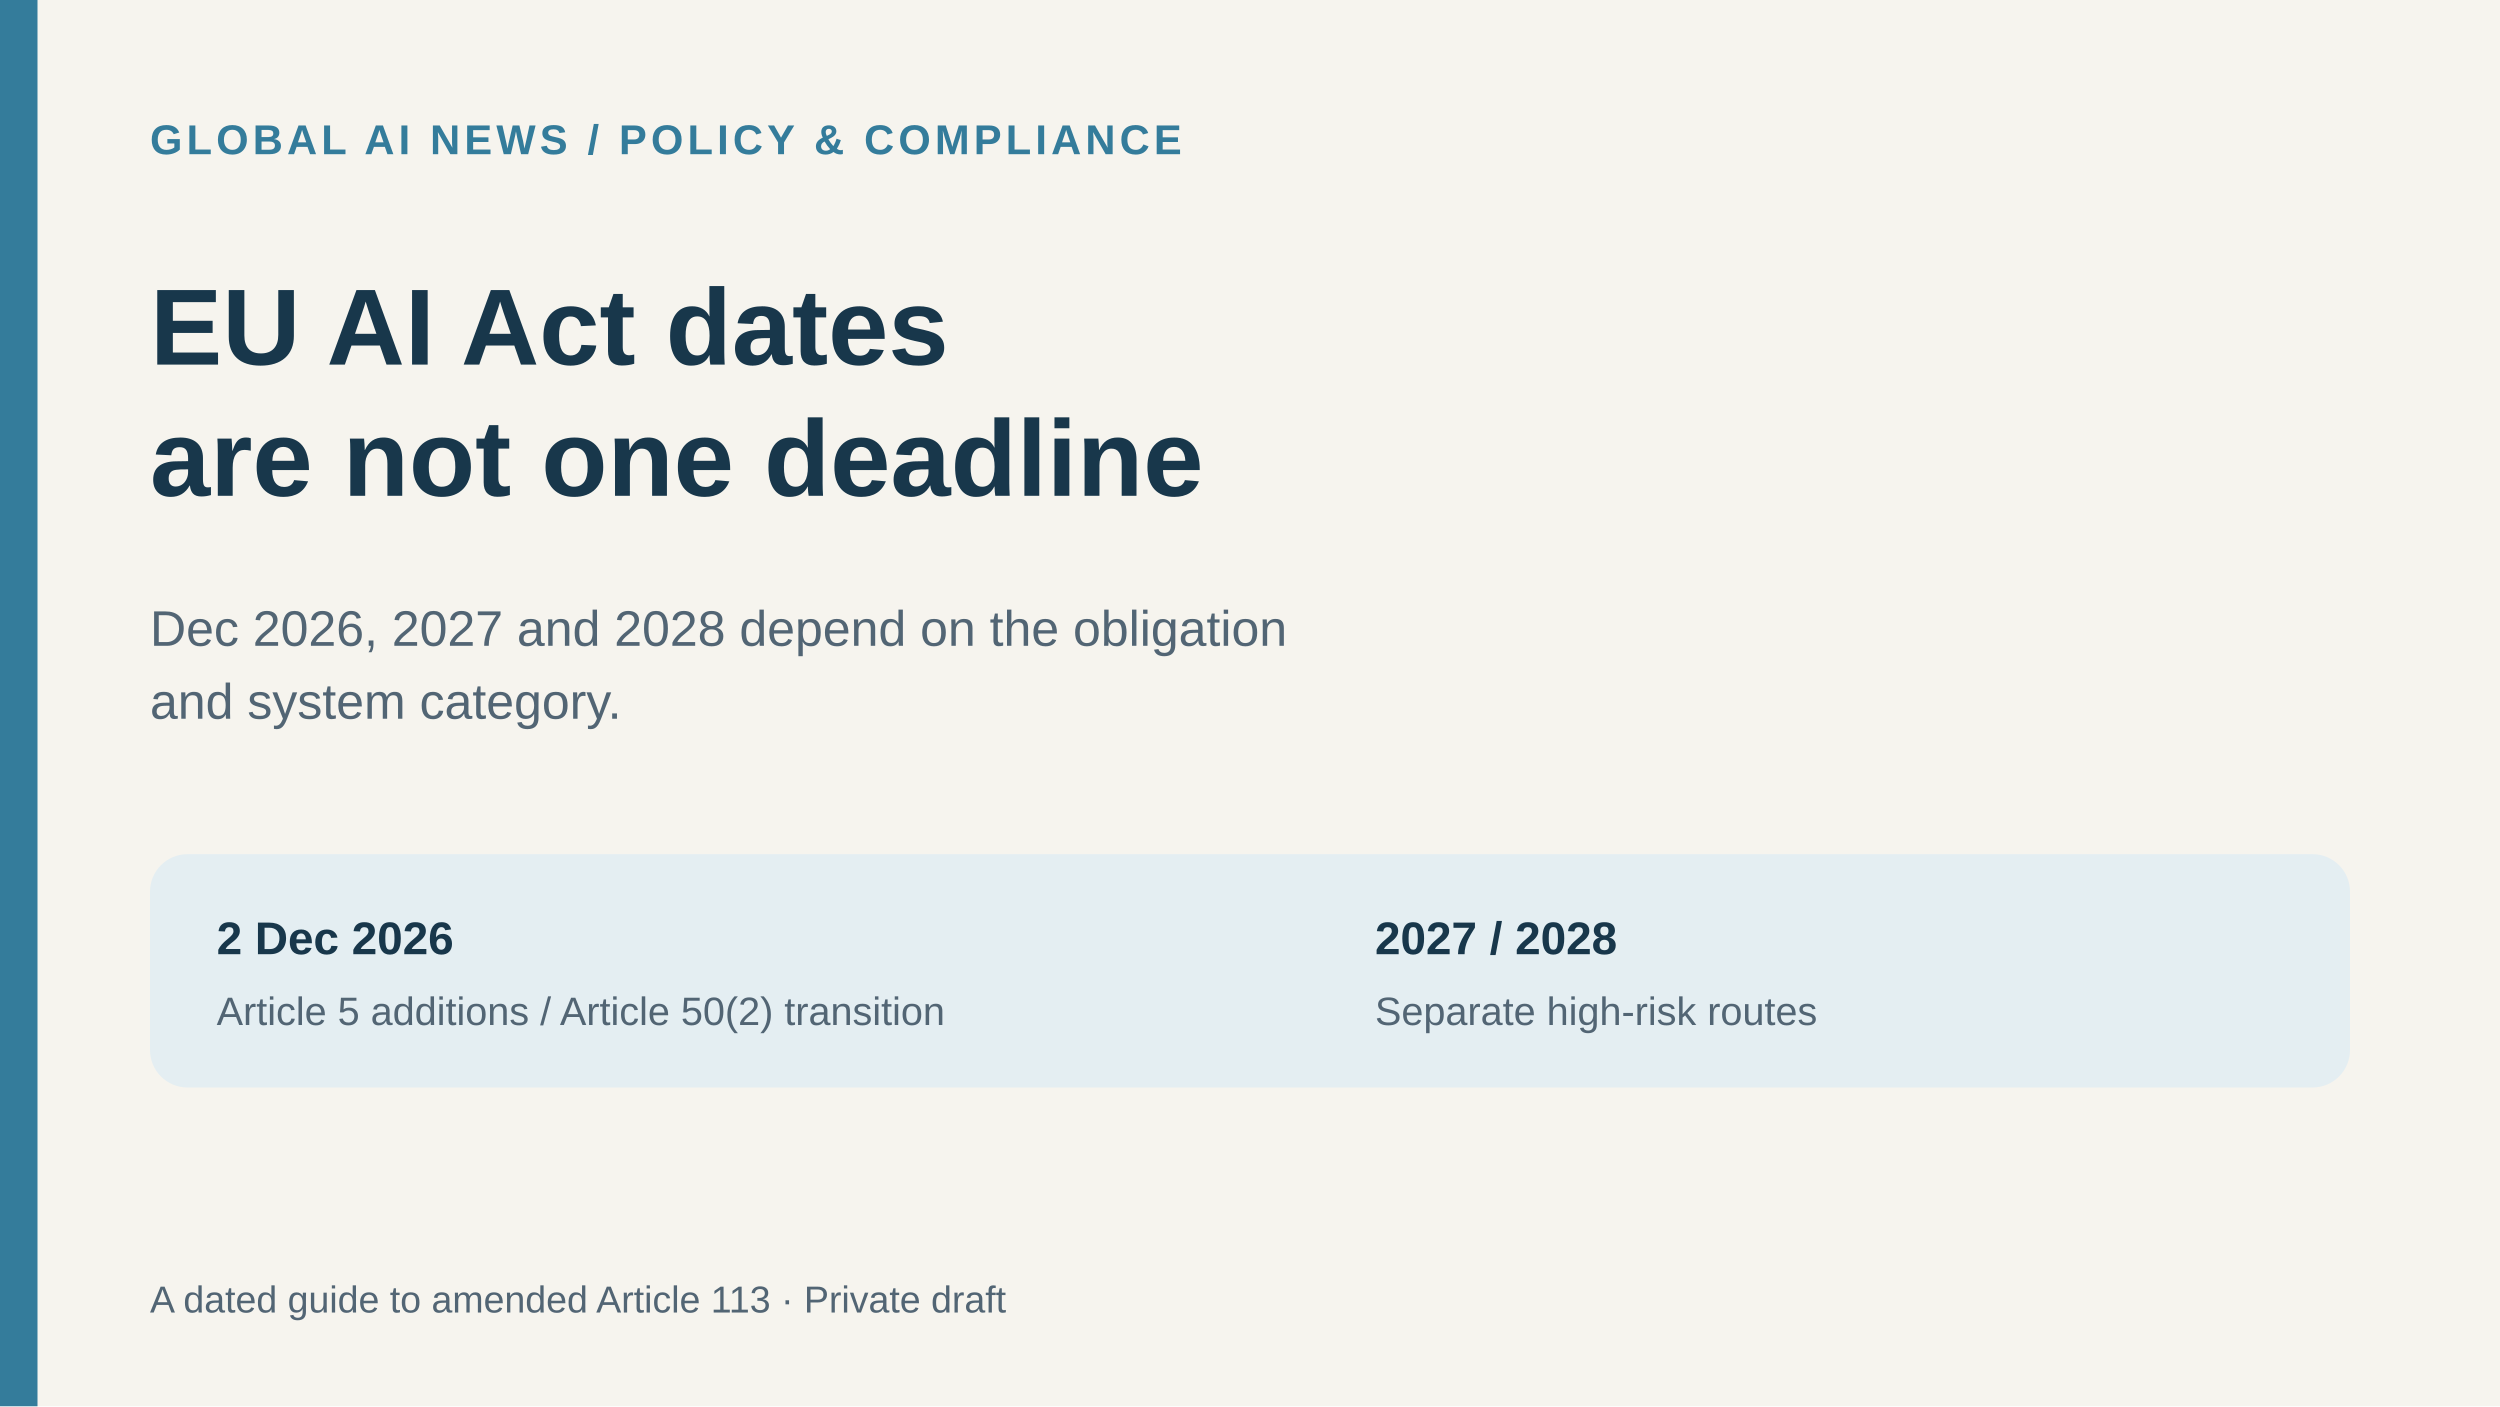
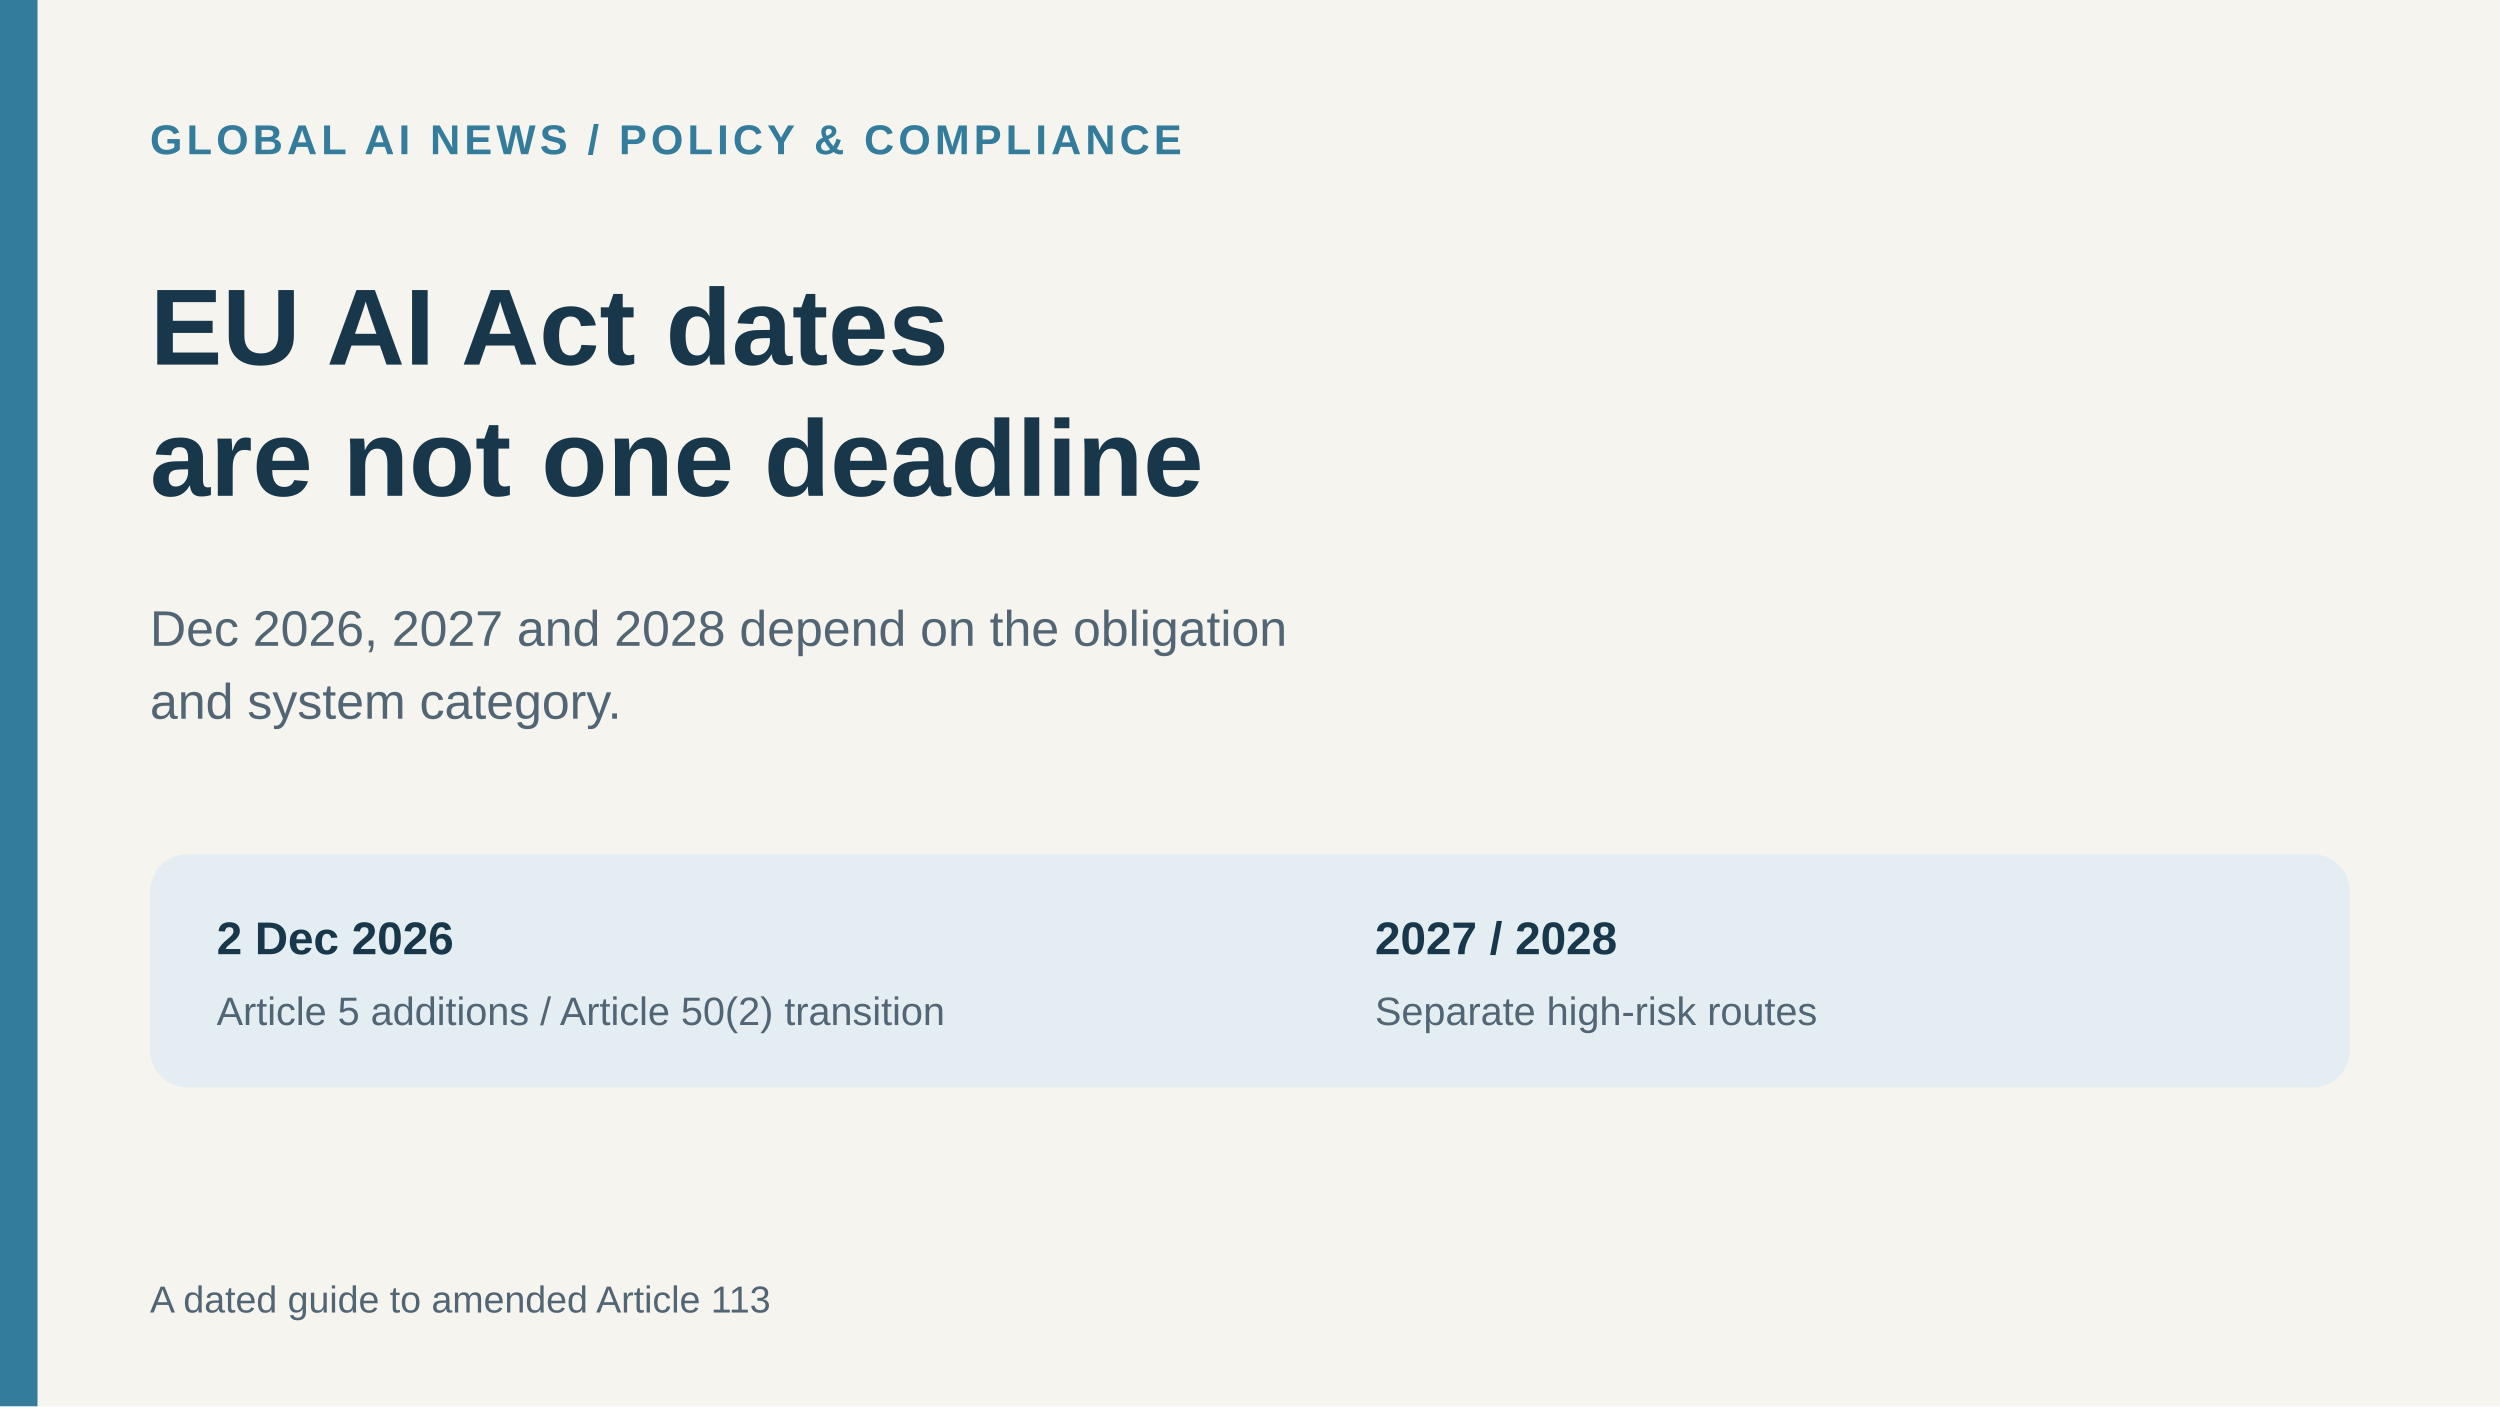
<svg xmlns="http://www.w3.org/2000/svg" width="1200" height="675" viewBox="0 0 1200 675" role="img" aria-labelledby="title desc">
  <rect width="1200" height="675" fill="#f6f4ee" />
  <rect width="18" height="675" fill="#347c9b" />
  <text x="72" y="74" font-family="Arial,sans-serif" font-size="20" font-weight="700" letter-spacing="2" fill="#347c9b">GLOBAL AI NEWS  /  POLICY &amp; COMPLIANCE</text>
  <text x="72" y="175" font-family="Arial,sans-serif" font-size="52" font-weight="700" fill="#18374b">EU AI Act dates</text>
  <text x="72" y="238" font-family="Arial,sans-serif" font-size="52" font-weight="700" fill="#18374b">are not one deadline</text>
  <text x="72" y="310" font-family="Arial,sans-serif" font-size="24" fill="#526574">Dec 2026, 2027 and 2028 depend on the obligation</text>
  <text x="72" y="345" font-family="Arial,sans-serif" font-size="24" fill="#526574">and system category.</text>
  <rect x="72" y="410" width="1056" height="112" rx="18" fill="#e4eef2" />
  <text x="104" y="458" font-family="Arial,sans-serif" font-size="22" font-weight="700" fill="#18374b">2 Dec 2026</text>
  <text x="104" y="492" font-family="Arial,sans-serif" font-size="19" fill="#526574">Article 5 additions / Article 50(2) transition</text>
  <text x="660" y="458" font-family="Arial,sans-serif" font-size="22" font-weight="700" fill="#18374b">2027 / 2028</text>
  <text x="660" y="492" font-family="Arial,sans-serif" font-size="19" fill="#526574">Separate high-risk routes</text>
-   <text x="72" y="630" font-family="Arial,sans-serif" font-size="18" fill="#526574">A dated guide to amended Article 113 · Private draft</text>
+   <text x="72" y="630" font-family="Arial,sans-serif" font-size="18" fill="#526574">A dated guide to amended Article 113</text>
</svg>
